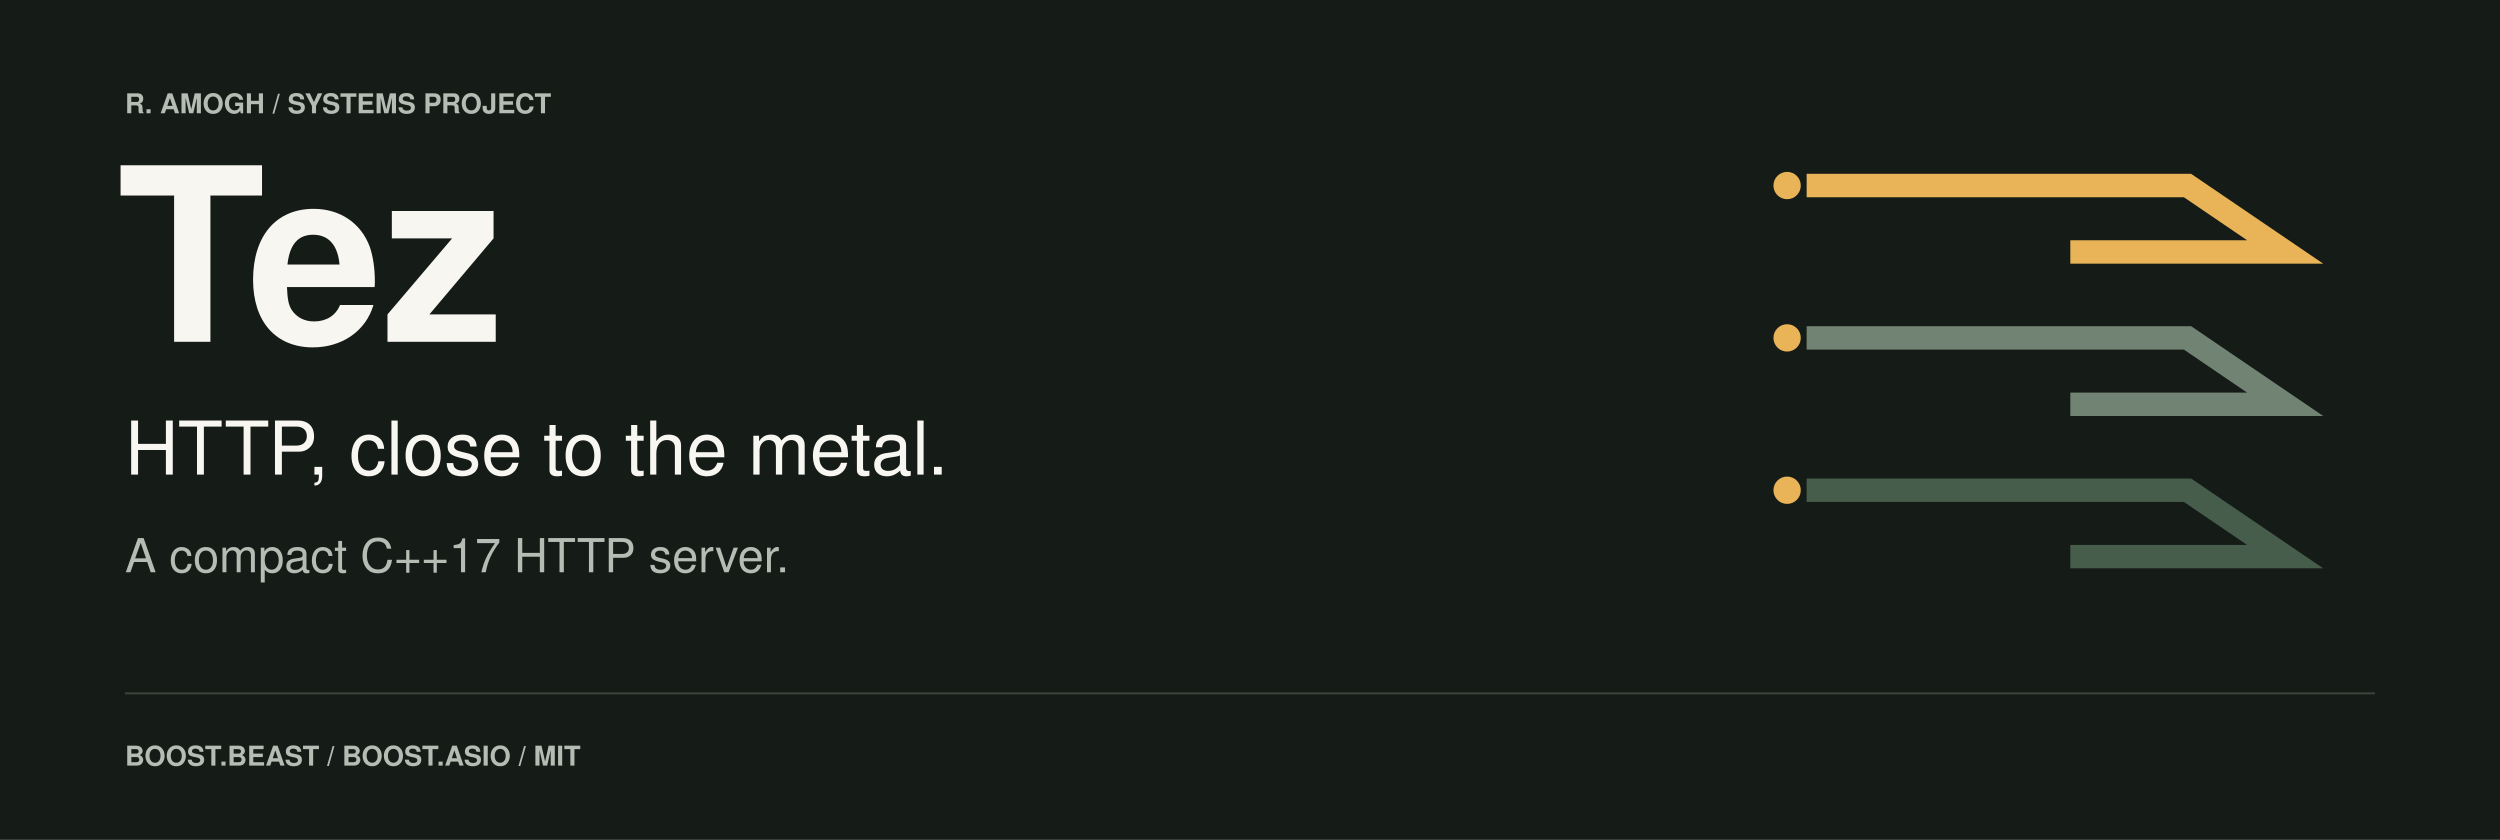
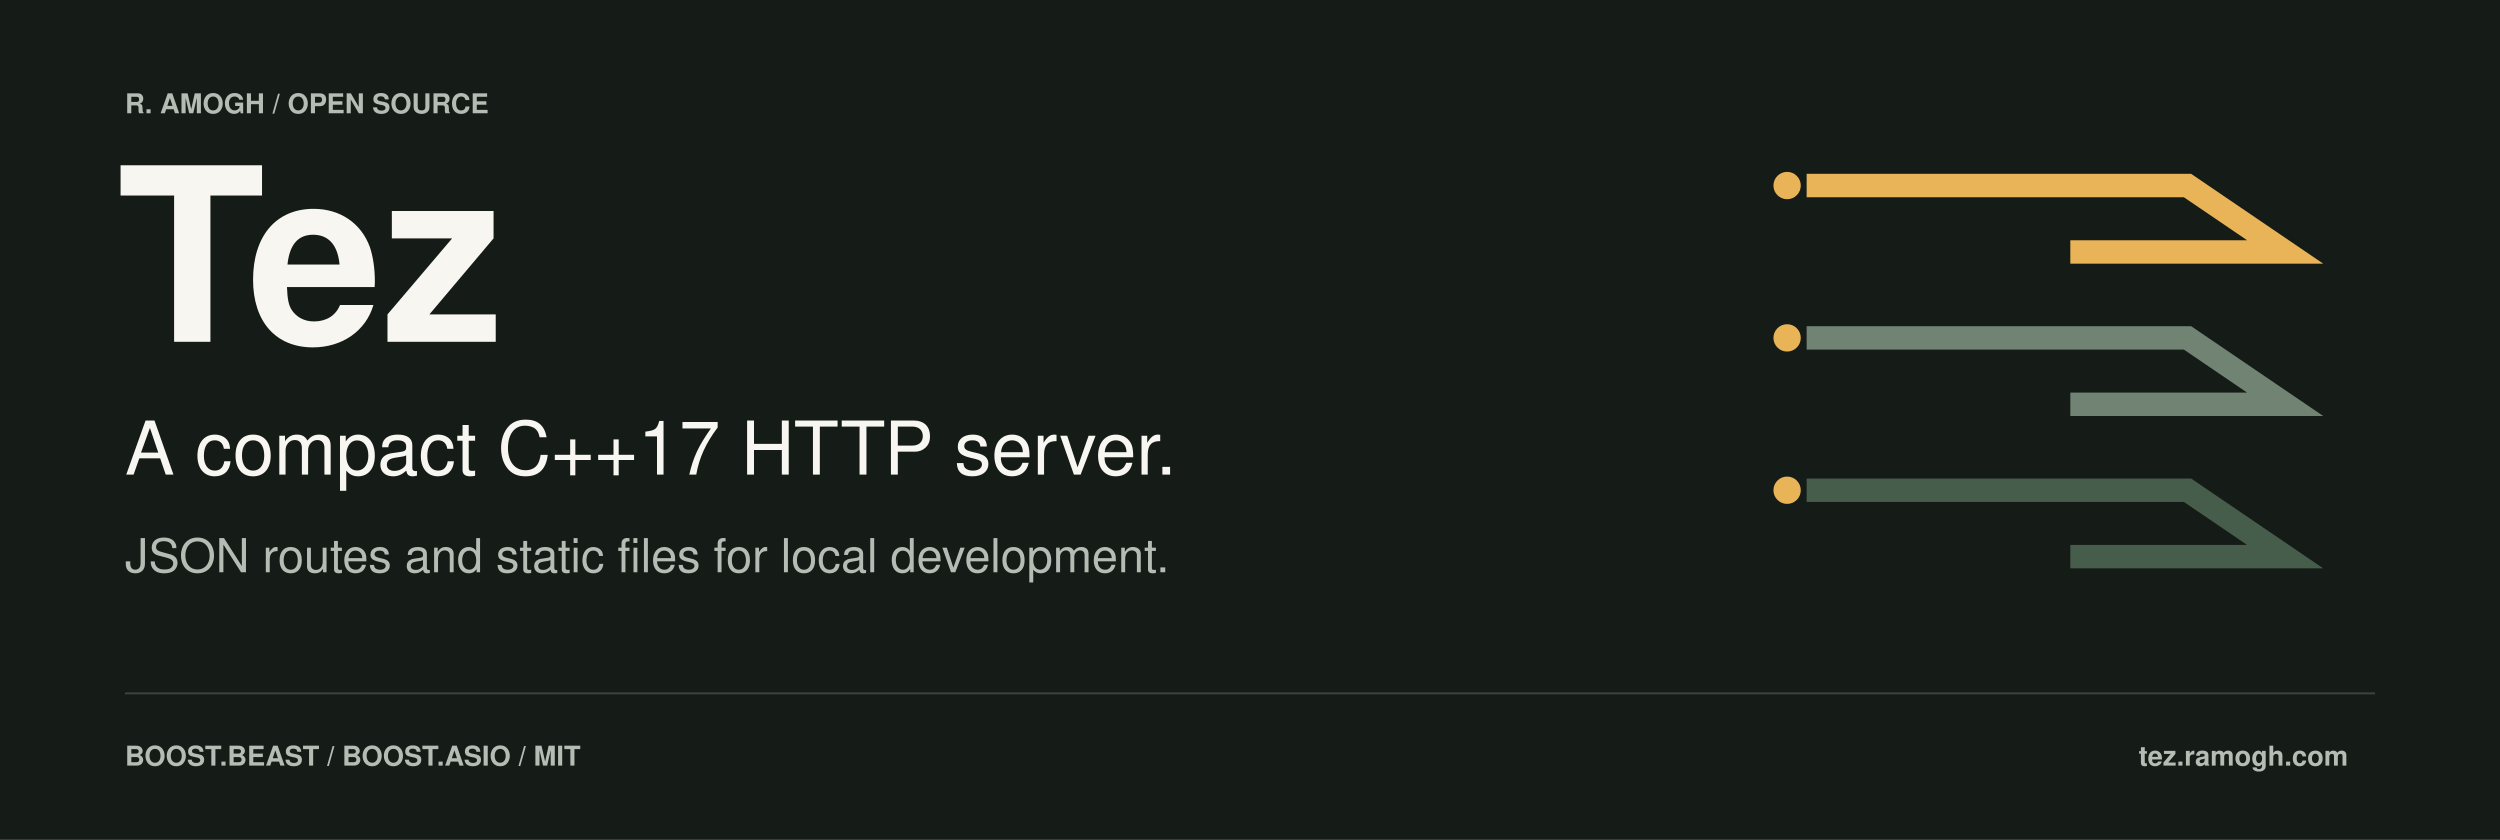
<svg xmlns="http://www.w3.org/2000/svg" width="1280" height="430" viewBox="0 0 1280 430" role="img" aria-labelledby="title desc">
  <rect width="1280" height="430" fill="#151b17" />
  <g font-family="Helvetica,Arial,sans-serif">
-     <text x="64" y="58" font-size="14" fill="#b4bcb3" font-weight="700">R. AMOGH / SYSTEMS PROJECT</text>
+     <text x="64" y="58" font-size="14" fill="#b4bcb3" font-weight="700">R. AMOGH / OPEN SOURCE</text>
    <text x="60" y="175" font-size="124" fill="#f7f6f1" font-weight="700">Tez</text>
-     <text x="64" y="243" font-size="38" fill="#f7f6f1" font-weight="400">HTTP, close to the metal.</text>
-     <text x="64" y="293" font-size="24" fill="#b4bcb3" font-weight="400">A compact C++17 HTTP server.</text>
+     <text x="64" y="243" font-size="38" fill="#f7f6f1" font-weight="400">A compact C++17 HTTP server.</text>
+     <text x="64" y="293" font-size="24" fill="#b4bcb3" font-weight="400">JSON routes and static files for local development.</text>
    <path d="M64 355 H1216" stroke="#3a453c" />
    <text x="64" y="392" font-size="14" fill="#b4bcb3" font-weight="700">BOOST.BEAST  /  BOOST.ASIO  /  MIT</text>
+     <text x="1095" y="392" font-size="14" fill="#b4bcb3" font-weight="700">tez.ramogh.com</text>
    <path d="M925 95 H1120 L1170 129 H1060" fill="none" stroke="#e9b457" stroke-width="12" />
    <circle cx="915" cy="95" r="7" fill="#e9b457" />
    <path d="M925 173 H1120 L1170 207 H1060" fill="none" stroke="#718473" stroke-width="12" />
    <circle cx="915" cy="173" r="7" fill="#e9b457" />
    <path d="M925 251 H1120 L1170 285 H1060" fill="none" stroke="#465d4b" stroke-width="12" />
    <circle cx="915" cy="251" r="7" fill="#e9b457" />
  </g>
</svg>
